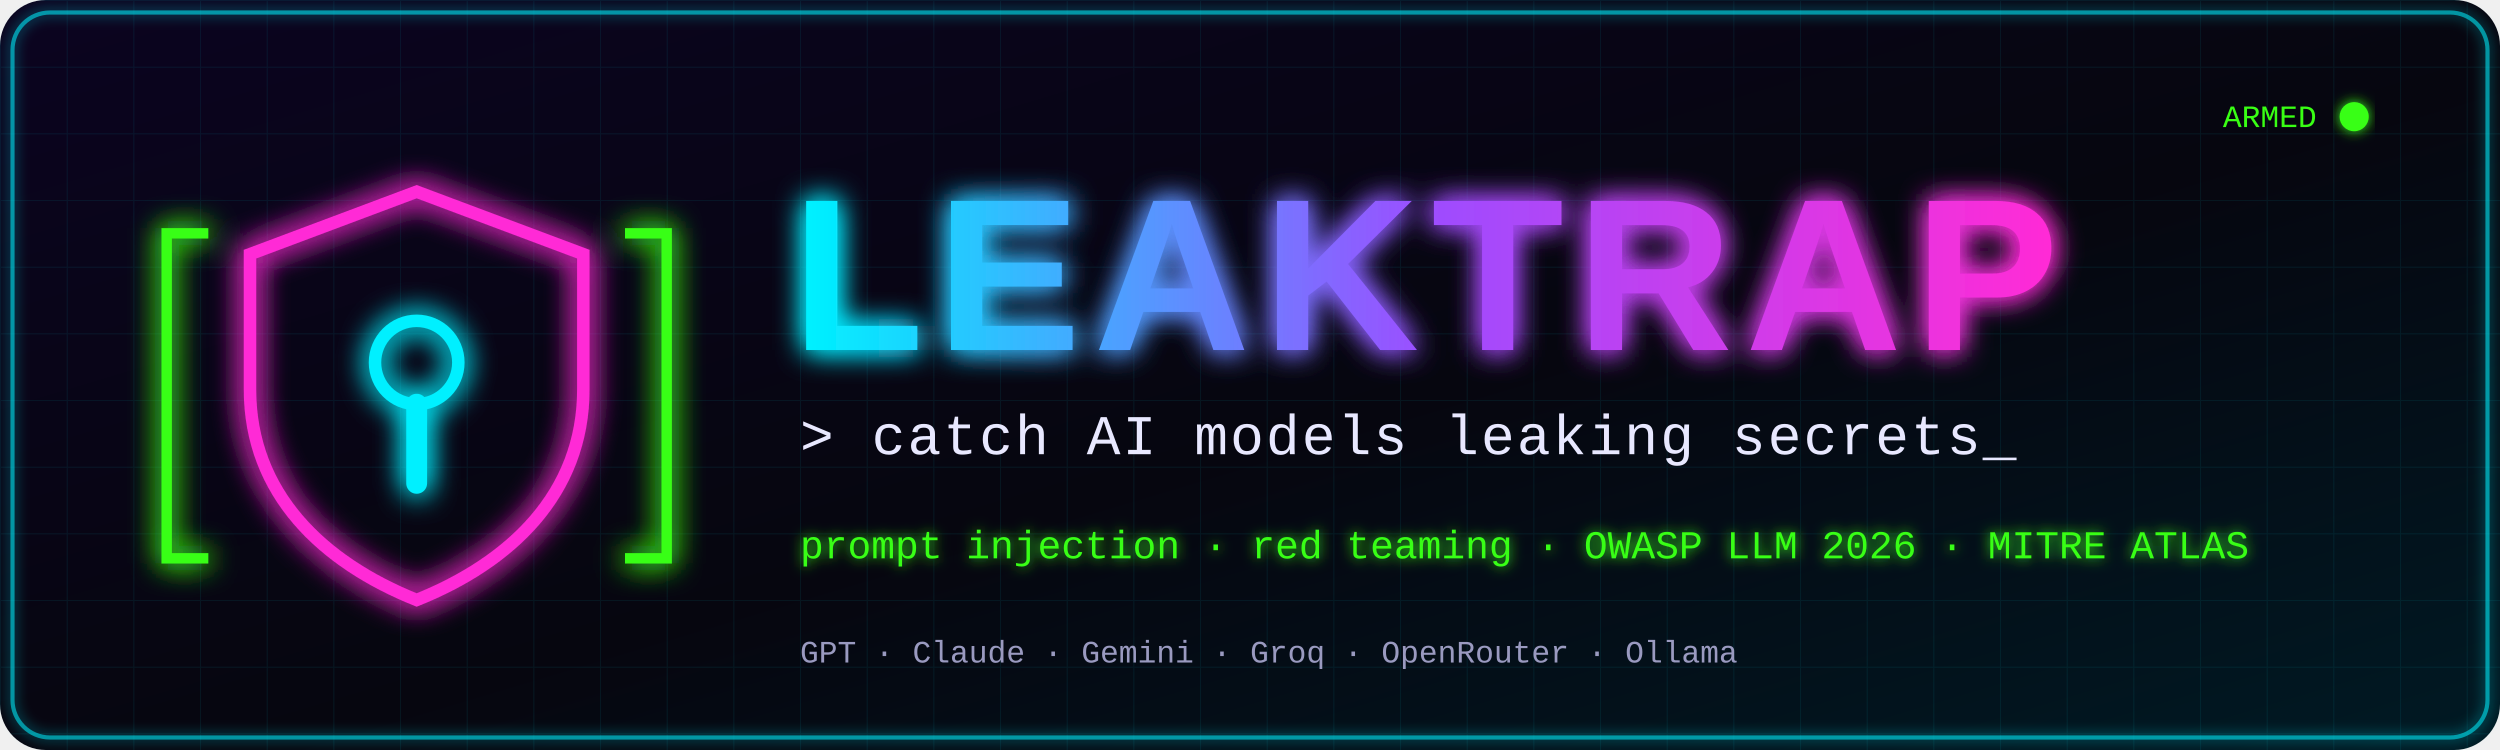
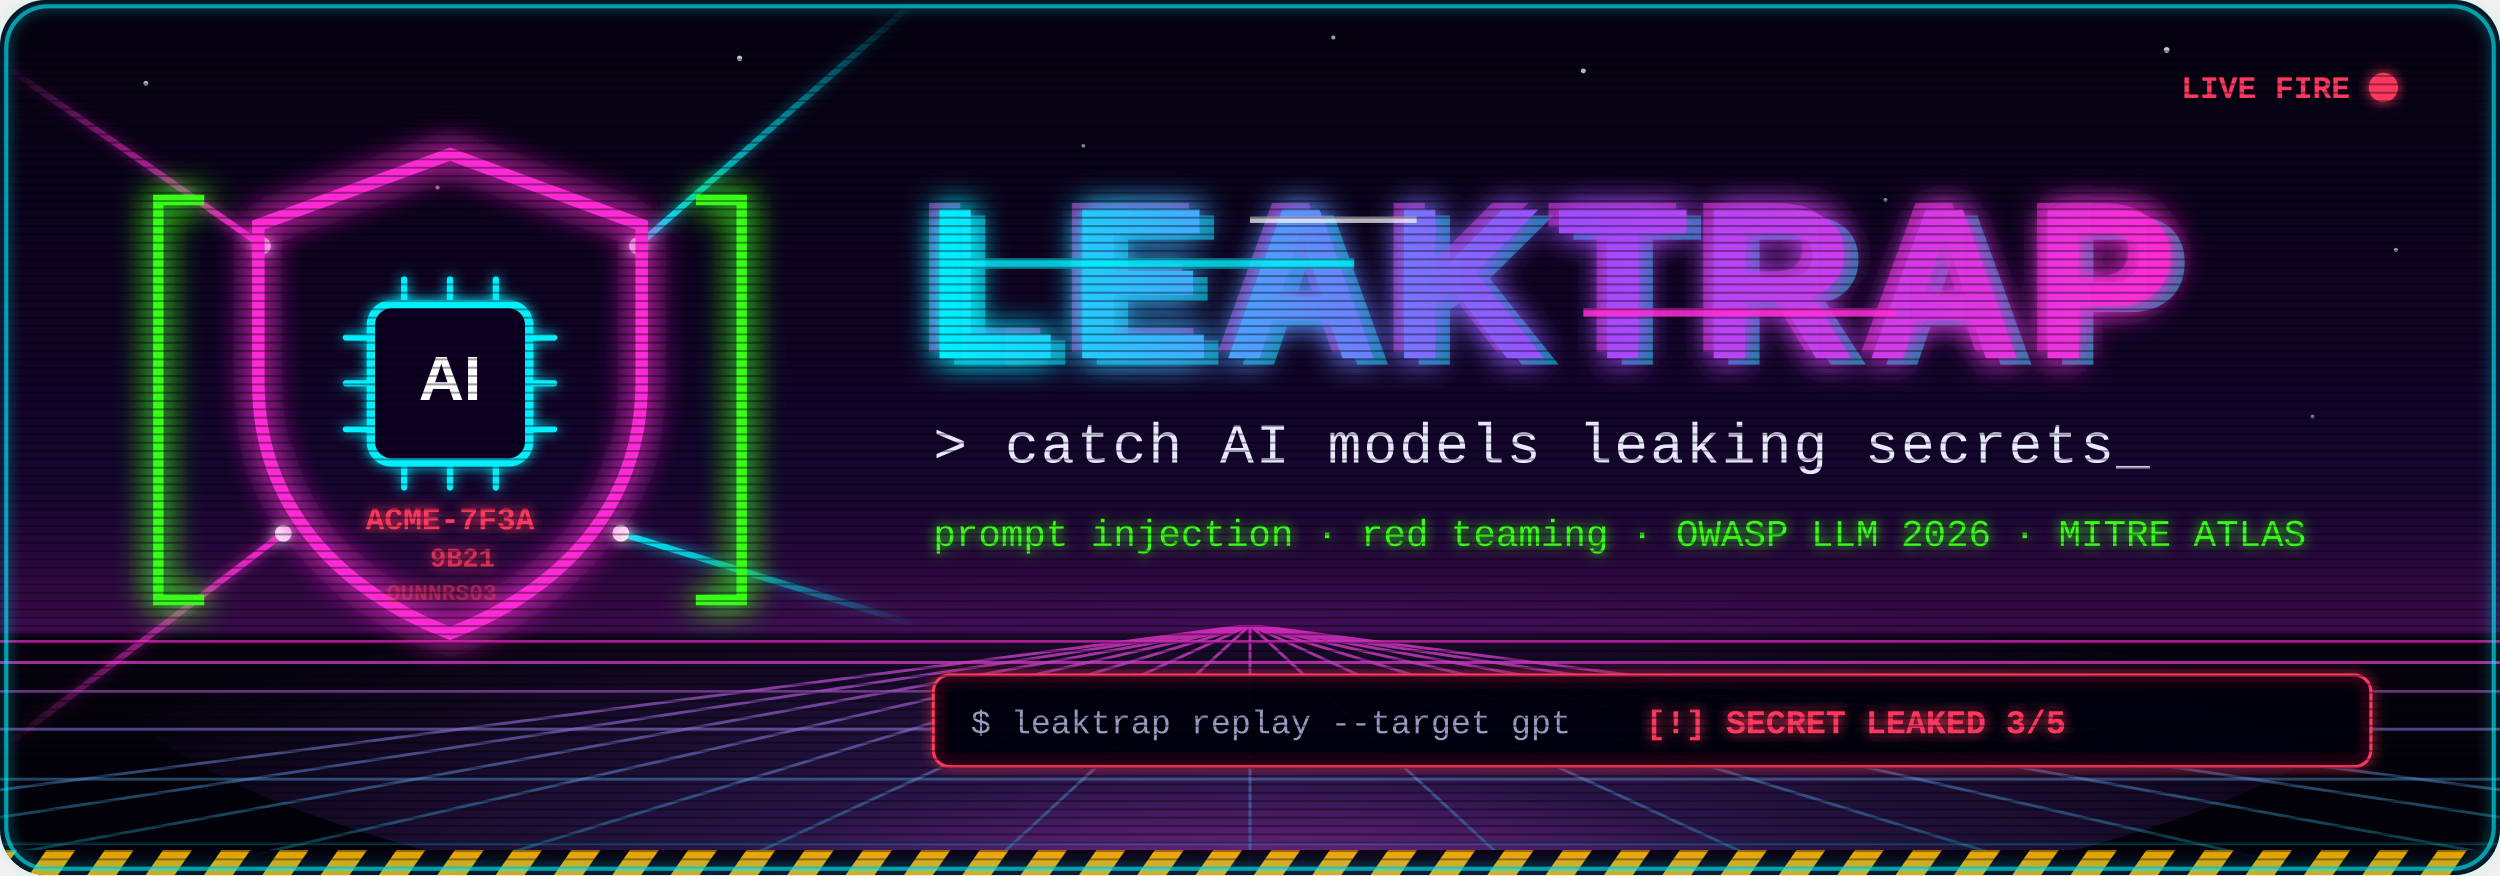
- <svg xmlns="http://www.w3.org/2000/svg" viewBox="0 0 1200 360" width="1200" height="360" role="img" aria-label="LeakTrap: catch AI models leaking secrets">
+ <svg xmlns="http://www.w3.org/2000/svg" viewBox="0 0 1200 420" width="1200" height="420" role="img" aria-label="LeakTrap: catch AI models leaking secrets">
  <defs>
-     <linearGradient id="bg" x1="0" y1="0" x2="1" y2="1">
-       <stop offset="0" stop-color="#0b0420" />
-       <stop offset="0.55" stop-color="#06060f" />
-       <stop offset="1" stop-color="#001a24" />
+     <linearGradient id="sky" x1="0" y1="0" x2="0" y2="1">
+       <stop offset="0" stop-color="#05010f" />
+       <stop offset="0.55" stop-color="#14052e" />
+       <stop offset="0.72" stop-color="#3a0a4a" />
+       <stop offset="0.73" stop-color="#06020f" />
+       <stop offset="1" stop-color="#020108" />
    </linearGradient>
+     <radialGradient id="sun" cx="0.5" cy="1" r="0.6">
+       <stop offset="0" stop-color="#ff2bd6" stop-opacity="0.75" />
+       <stop offset="0.45" stop-color="#9d4dff" stop-opacity="0.25" />
+       <stop offset="1" stop-color="#9d4dff" stop-opacity="0" />
+     </radialGradient>
    <linearGradient id="title" x1="0" x2="1">
      <stop offset="0" stop-color="#00f0ff" />
      <stop offset="0.5" stop-color="#9d4dff" />
      <stop offset="1" stop-color="#ff2bd6" />
    </linearGradient>
-     <pattern id="grid" width="32" height="32" patternUnits="userSpaceOnUse">
-       <path d="M32 0H0V32" fill="none" stroke="#00f0ff" stroke-opacity="0.07" />
+     <linearGradient id="floorFade" x1="0" y1="0" x2="0" y2="1">
+       <stop offset="0" stop-color="#ff2bd6" stop-opacity="0.9" />
+       <stop offset="1" stop-color="#00f0ff" stop-opacity="0.25" />
+     </linearGradient>
+     <linearGradient id="beam" x1="0" x2="1">
+       <stop offset="0" stop-color="#ff2bd6" stop-opacity="0" />
+       <stop offset="1" stop-color="#ff2bd6" stop-opacity="0.95" />
+     </linearGradient>
+     <linearGradient id="beam2" x1="1" x2="0">
+       <stop offset="0" stop-color="#00f0ff" stop-opacity="0" />
+       <stop offset="1" stop-color="#00f0ff" stop-opacity="0.95" />
+     </linearGradient>
+     <pattern id="scan" width="4" height="4" patternUnits="userSpaceOnUse">
+       <rect width="4" height="1" fill="#000" fill-opacity="0.35" />
    </pattern>
-     <filter id="glow" x="-20%" y="-50%" width="140%" height="200%">
-       <feGaussianBlur stdDeviation="7" result="b" />
+     <pattern id="hazard" width="28" height="14" patternUnits="userSpaceOnUse" patternTransform="skewX(-35)">
+       <rect width="14" height="14" fill="#ffb400" />
+       <rect x="14" width="14" height="14" fill="#05010f" />
+     </pattern>
+     <filter id="glow" x="-30%" y="-60%" width="160%" height="220%">
+       <feGaussianBlur stdDeviation="8" result="b" />
      <feMerge>
        <feMergeNode in="b" />
        <feMergeNode in="b" />
        <feMergeNode in="SourceGraphic" />
      </feMerge>
    </filter>
-     <filter id="soft" x="-20%" y="-50%" width="140%" height="200%">
+     <filter id="soft" x="-30%" y="-60%" width="160%" height="220%">
      <feGaussianBlur stdDeviation="3" result="b" />
      <feMerge>
        <feMergeNode in="b" />
        <feMergeNode in="SourceGraphic" />
      </feMerge>
    </filter>
+     <clipPath id="frame">
+       <rect width="1200" height="420" rx="22" />
+     </clipPath>
+     <clipPath id="floorClip">
+       <rect x="0" y="300" width="1200" height="120" />
+     </clipPath>
  </defs>
-   <rect width="1200" height="360" rx="22" fill="url(#bg)" />
-   <rect width="1200" height="360" rx="22" fill="url(#grid)" />
-   <rect x="6" y="6" width="1188" height="348" rx="18" fill="none" stroke="#00f0ff" stroke-opacity="0.55" stroke-width="2" filter="url(#soft)" />
-   <g transform="translate(110 92)" filter="url(#glow)">
-     <path d="M90 0 L170 30 V95 C170 145 135 178 90 196 C45 178 10 145 10 95 V30 Z" fill="none" stroke="#ff2bd6" stroke-width="6" />
-     <circle cx="90" cy="82" r="20" fill="none" stroke="#00f0ff" stroke-width="6" />
-     <path d="M90 102 V140" stroke="#00f0ff" stroke-width="10" stroke-linecap="round" />
-     <path d="M-10 20 H-30 V176 H-10 M190 20 H210 V176 H190" fill="none" stroke="#39ff14" stroke-width="5" />
+   <g clip-path="url(#frame)">
+     <rect width="1200" height="420" fill="url(#sky)" />
+     <ellipse cx="600" cy="302" rx="560" ry="150" fill="url(#sun)" />
+     <g fill="#ffffff">
+       <circle cx="70" cy="40" r="1.2" opacity="0.7" />
+       <circle cx="210" cy="90" r="1" opacity="0.5" />
+       <circle cx="355" cy="28" r="1.3" opacity="0.8" />
+       <circle cx="520" cy="70" r="0.9" opacity="0.5" />
+       <circle cx="760" cy="34" r="1.2" opacity="0.7" />
+       <circle cx="905" cy="96" r="1" opacity="0.5" />
+       <circle cx="1040" cy="24" r="1.4" opacity="0.8" />
+       <circle cx="1150" cy="120" r="1" opacity="0.6" />
+       <circle cx="640" cy="18" r="1" opacity="0.6" />
+       <circle cx="1110" cy="200" r="0.9" opacity="0.5" />
+     </g>
+     <line x1="0" y1="300" x2="1200" y2="300" stroke="#ff2bd6" stroke-width="2.5" filter="url(#soft)" />
+     <g clip-path="url(#floorClip)" stroke="url(#floorFade)" stroke-width="1.4" fill="none" opacity="0.85">
+       <path d="M0 308H1200M0 318H1200M0 332H1200M0 350H1200M0 374H1200M0 405H1200" />
+       <path d="M600 300L600 420M600 300L470 420M600 300L340 420M600 300L210 420M600 300L80 420M600 300L-50 420M600 300L-180 420M600 300L-310 420M600 300L730 420M600 300L860 420M600 300L990 420M600 300L1120 420M600 300L1250 420M600 300L1380 420M600 300L1510 420" />
+     </g>
+     <g filter="url(#soft)">
+       <path d="M0 30 L126 118" stroke="url(#beam)" stroke-width="3" />
+       <path d="M0 360 L136 256" stroke="url(#beam)" stroke-width="3" />
+       <path d="M440 0 L306 118" stroke="url(#beam2)" stroke-width="3" />
+       <path d="M440 300 L298 256" stroke="url(#beam2)" stroke-width="3" />
+       <g fill="#ffffff">
+         <circle cx="126" cy="118" r="4" />
+         <circle cx="136" cy="256" r="4" />
+         <circle cx="306" cy="118" r="4" />
+         <circle cx="298" cy="256" r="4" />
+       </g>
+     </g>
+     <g transform="translate(216 192)">
+       <g filter="url(#glow)" fill="none">
+         <path d="M0 -118 L92 -84 V-8 C92 52 52 92 0 112 C-52 92 -92 52 -92 -8 V-84 Z" stroke="#ff2bd6" stroke-width="6" />
+         <path d="M-118 -96 H-140 V96 H-118 M118 -96 H140 V96 H118" stroke="#39ff14" stroke-width="5" />
+       </g>
+       <g filter="url(#soft)">
+         <rect x="-38" y="-46" width="76" height="76" rx="10" fill="#0b0420" stroke="#00f0ff" stroke-width="4" />
+         <g stroke="#00f0ff" stroke-width="3" stroke-linecap="round">
+           <path d="M-22 -46V-58M0 -46V-58M22 -46V-58M-22 30V42M0 30V42M22 30V42M-38 -30H-50M-38 -8H-50M-38 14H-50M38 -30H50M38 -8H50M38 14H50" />
+         </g>
+         <text x="0" y="0" text-anchor="middle" font-family="'Segoe UI', Verdana, Arial, sans-serif" font-size="30" font-weight="900" fill="#ffffff">AI</text>
+       </g>
+       <g font-family="'Courier New', monospace" font-weight="700" fill="#ff3860" filter="url(#soft)" text-anchor="middle">
+         <text x="0" y="62" font-size="15">ACME-7F3A</text>
+         <text x="6" y="80" font-size="13" opacity="0.75">9B21</text>
+         <text x="-4" y="96" font-size="11" opacity="0.45">QUNNRS03</text>
+       </g>
+     </g>
+     <g font-family="'Segoe UI', Verdana, Arial, sans-serif" font-size="104" font-weight="900" letter-spacing="5">
+       <text x="451" y="175" fill="#00f0ff" opacity="0.55">LEAKTRAP</text>
+       <text x="439" y="169" fill="#ff2bd6" opacity="0.55">LEAKTRAP</text>
+       <text x="444" y="172" fill="url(#title)" filter="url(#glow)">LEAKTRAP</text>
+     </g>
+     <rect x="460" y="124" width="190" height="5" fill="#00f0ff" opacity="0.8" />
+     <rect x="760" y="148" width="150" height="4" fill="#ff2bd6" opacity="0.85" />
+     <rect x="600" y="104" width="80" height="3" fill="#ffffff" opacity="0.7" />
+     <text x="448" y="222" font-family="'Courier New', monospace" font-size="27" fill="#e8e8ff" letter-spacing="1">&gt; catch AI models leaking secrets_</text>
+     <text x="448" y="262" font-family="'Courier New', monospace" font-size="18" fill="#39ff14" filter="url(#soft)">prompt injection · red teaming · OWASP LLM 2026 · MITRE ATLAS</text>
+     <g font-family="'Courier New', monospace">
+       <rect x="448" y="324" width="690" height="44" rx="8" fill="#05010f" fill-opacity="0.85" stroke="#ff3860" stroke-width="1.5" filter="url(#soft)" />
+       <text x="466" y="352" font-size="16" fill="#9a9ac0">$ leaktrap replay --target gpt</text>
+       <text x="790" y="352" font-size="16" fill="#ff3860" font-weight="700" filter="url(#soft)">[!] SECRET LEAKED  3/5</text>
+     </g>
+     <circle cx="1144" cy="42" r="7" fill="#ff3860" filter="url(#soft)" />
+     <text x="1128" y="47" text-anchor="end" font-family="'Courier New', monospace" font-size="15" fill="#ff3860" font-weight="700">LIVE FIRE</text>
+     <rect x="0" y="408" width="1200" height="12" fill="url(#hazard)" opacity="0.9" />
+     <rect width="1200" height="420" fill="url(#scan)" />
  </g>
-   <text x="380" y="168" font-family="'Segoe UI', Verdana, Arial, sans-serif" font-size="104" font-weight="900" letter-spacing="6" fill="url(#title)" filter="url(#glow)">LEAKTRAP</text>
-   <text x="384" y="218" font-family="'Courier New', monospace" font-size="27" fill="#e8e8ff" letter-spacing="1">&gt; catch AI models leaking secrets_</text>
-   <text x="384" y="268" font-family="'Courier New', monospace" font-size="19" fill="#39ff14" filter="url(#soft)">prompt injection · red teaming · OWASP LLM 2026 · MITRE ATLAS</text>
-   <g font-family="'Courier New', monospace" font-size="15" fill="#9a9ac0">
-     <text x="384" y="318">GPT · Claude · Gemini · Groq · OpenRouter · Ollama</text>
-   </g>
-   <circle cx="1130" cy="56" r="7" fill="#39ff14" filter="url(#soft)" />
-   <text x="1112" y="61" text-anchor="end" font-family="'Courier New', monospace" font-size="15" fill="#39ff14">ARMED</text>
+   <rect x="3" y="3" width="1194" height="414" rx="20" fill="none" stroke="#00f0ff" stroke-opacity="0.6" stroke-width="2" filter="url(#soft)" />
</svg>
